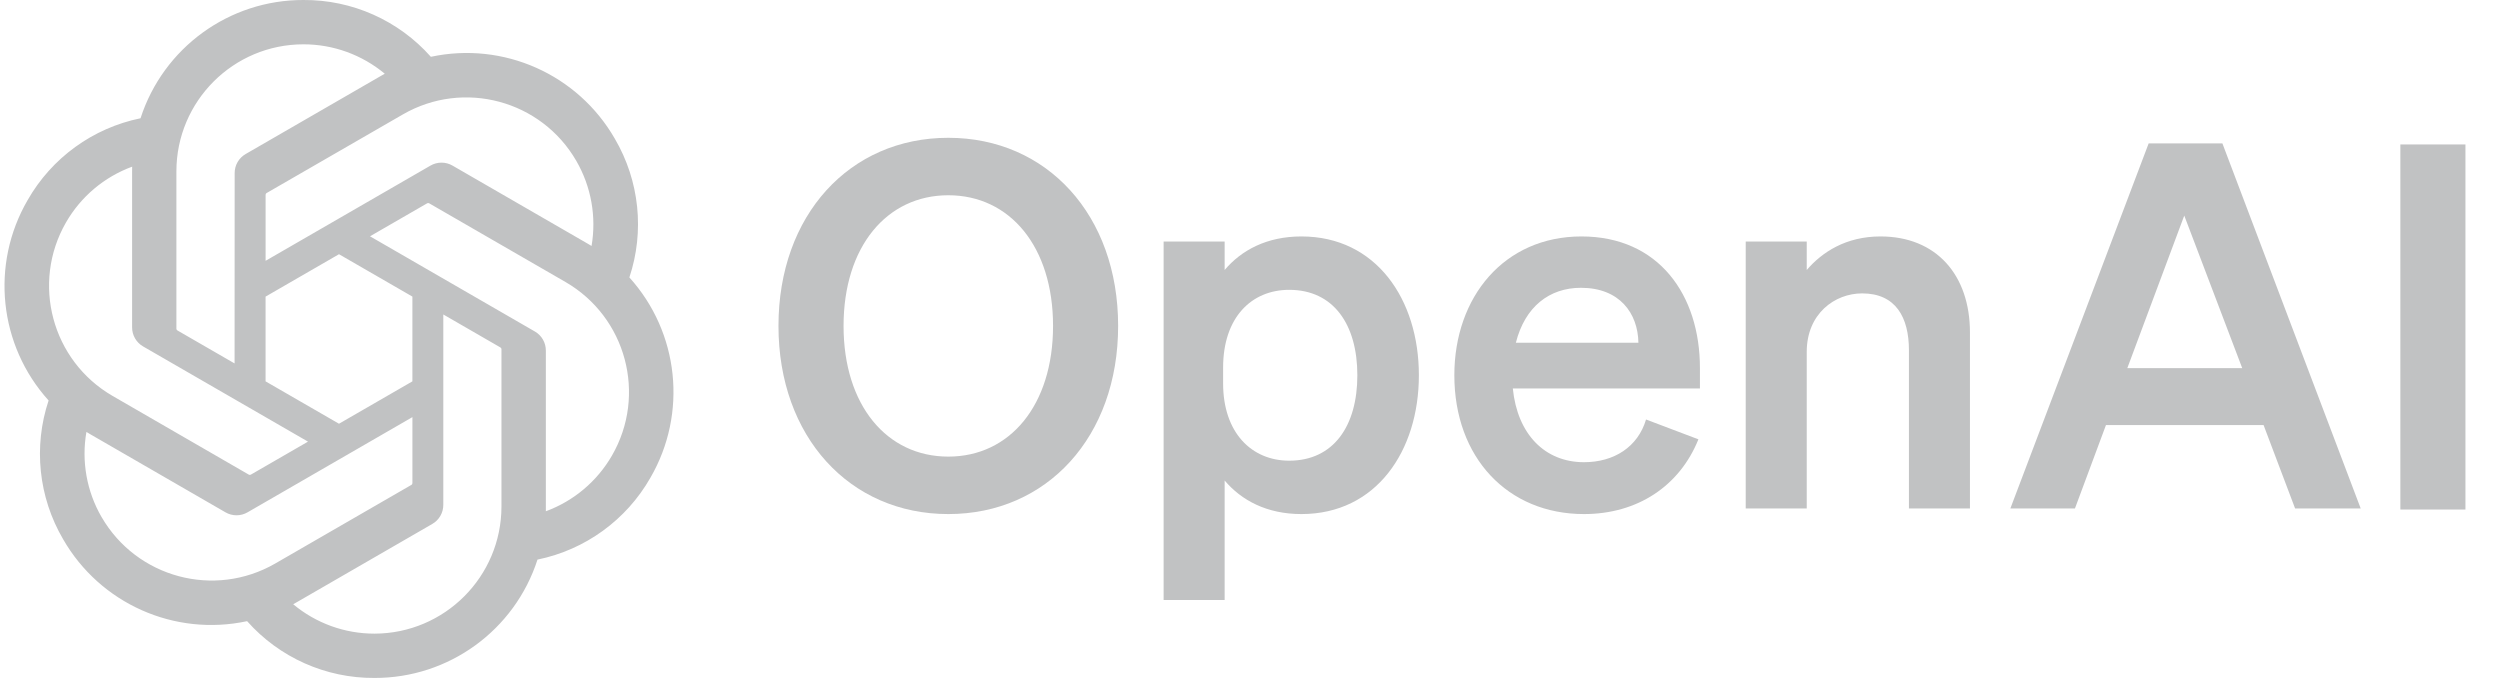
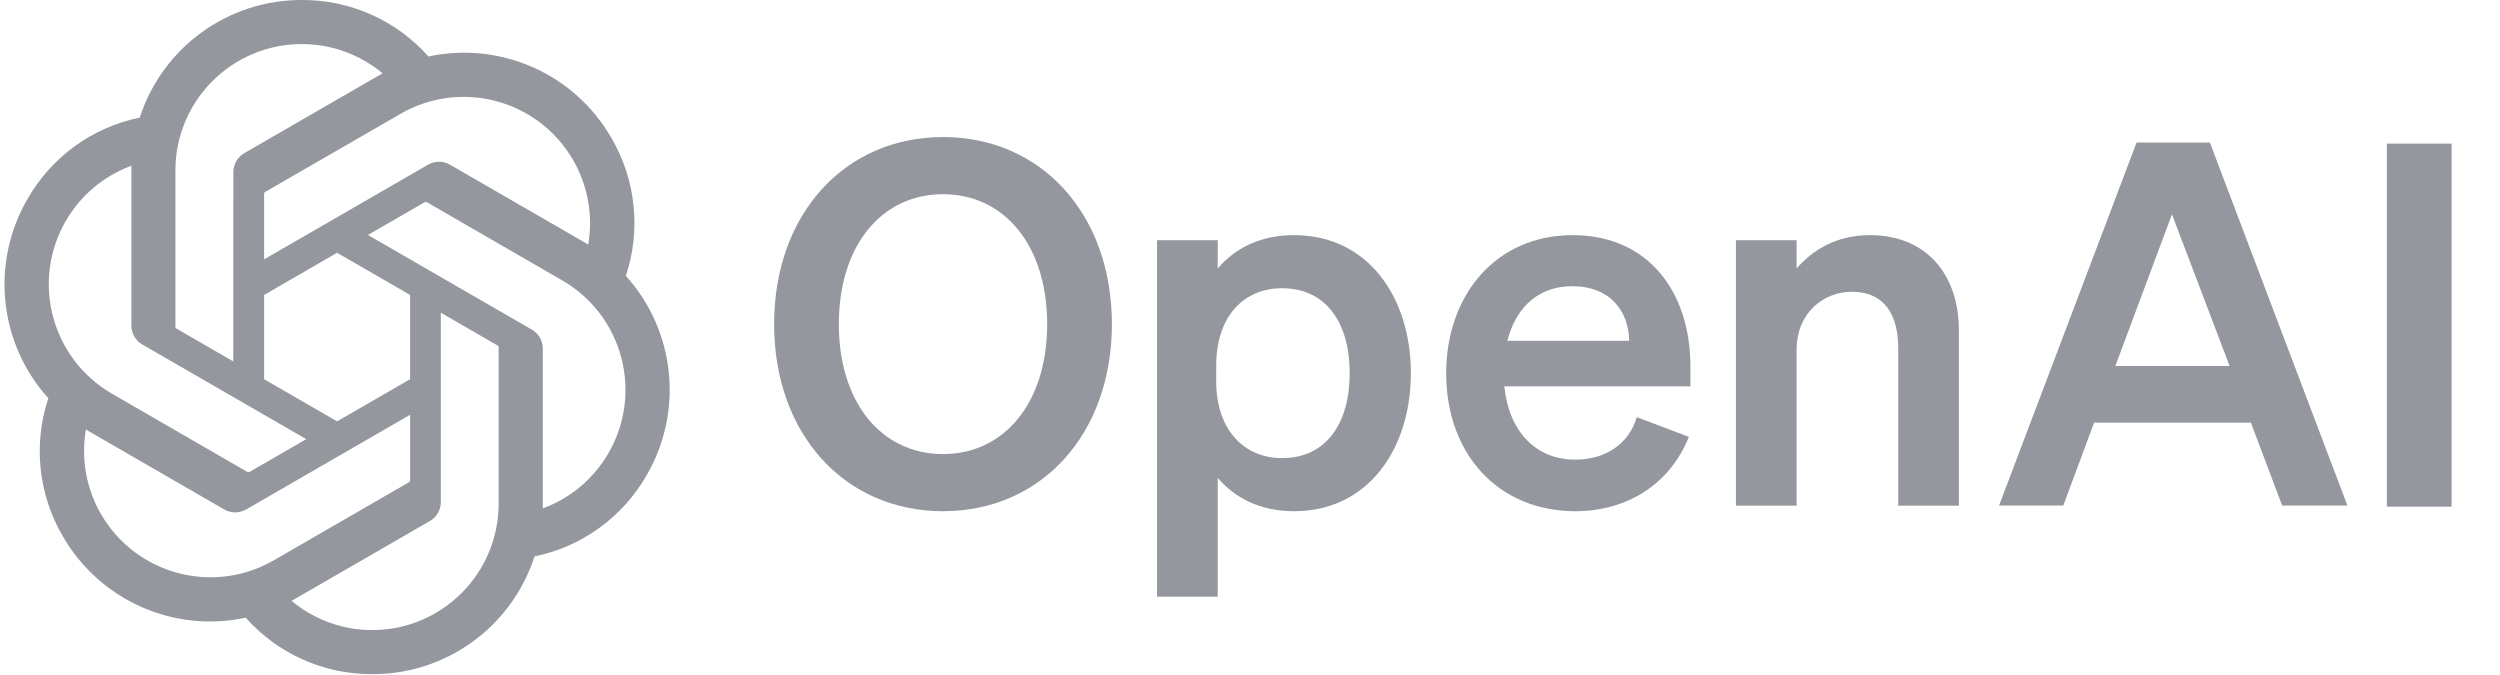
- <svg xmlns="http://www.w3.org/2000/svg" viewBox="0 0 1180 320" fill="#c1c2c3">
-   <path d="m367.44 153.84c0 52.32 33.6 88.8 80.16 88.8s80.16-36.48 80.16-88.8-33.6-88.8-80.16-88.8-80.16 36.48-80.16 88.8zm129.6 0c0 37.44-20.4 61.68-49.44 61.68s-49.44-24.24-49.44-61.68 20.4-61.68 49.44-61.68 49.44 24.24 49.44 61.68z" />
-   <path d="m614.27 242.64c35.28 0 55.44-29.76 55.44-65.52s-20.16-65.52-55.44-65.52c-16.32 0-28.32 6.48-36.24 15.84v-13.44h-28.8v169.2h28.8v-56.4c7.92 9.36 19.92 15.84 36.24 15.84zm-36.96-69.12c0-23.76 13.44-36.72 31.2-36.72 20.88 0 32.16 16.32 32.16 40.32s-11.28 40.32-32.16 40.32c-17.76 0-31.2-13.2-31.2-36.48z" />
-   <path d="m747.65 242.64c25.2 0 45.12-13.2 54-35.28l-24.72-9.36c-3.84 12.96-15.12 20.16-29.28 20.16-18.48 0-31.44-13.2-33.6-34.8h88.32v-9.6c0-34.56-19.44-62.16-55.92-62.16s-60 28.56-60 65.52c0 38.88 25.2 65.52 61.2 65.52zm-1.44-106.8c18.24 0 26.88 12 27.12 25.92h-57.84c4.32-17.04 15.84-25.92 30.72-25.92z" />
-   <path d="m823.98 240h28.8v-73.92c0-18 13.2-27.6 26.16-27.6 15.84 0 22.08 11.28 22.08 26.88v74.64h28.8v-83.04c0-27.12-15.84-45.36-42.24-45.36-16.32 0-27.6 7.44-34.8 15.84v-13.44h-28.8z" />
-   <path d="m1014.17 67.68-65.28 172.32h30.48l14.64-39.36h74.4l14.88 39.36h30.96l-65.28-172.32zm16.8 34.08 27.36 72h-54.24z" />
-   <path d="m1163.69 68.18h-30.72v172.32h30.72z" />
-   <path d="m297.06 130.97c7.26-21.79 4.76-45.66-6.85-65.48-17.46-30.4-52.56-46.04-86.84-38.68-15.25-17.18-37.16-26.95-60.13-26.81-35.04-.08-66.13 22.48-76.91 55.82-22.51 4.61-41.94 18.7-53.31 38.67-17.59 30.32-13.58 68.54 9.92 94.54-7.26 21.79-4.76 45.66 6.85 65.48 17.46 30.4 52.56 46.04 86.84 38.68 15.24 17.18 37.16 26.95 60.13 26.8 35.06.09 66.16-22.49 76.94-55.86 22.51-4.61 41.94-18.7 53.31-38.67 17.57-30.32 13.55-68.51-9.94-94.51zm-120.28 168.11c-14.03.02-27.62-4.89-38.39-13.88.49-.26 1.34-.73 1.89-1.07l63.72-36.8c3.26-1.85 5.26-5.32 5.24-9.07v-89.83l26.93 15.55c.29.14.48.42.52.74v74.39c-.04 33.08-26.83 59.9-59.91 59.97zm-128.84-55.03c-7.03-12.14-9.56-26.37-7.15-40.18.47.28 1.3.79 1.89 1.13l63.72 36.8c3.23 1.89 7.23 1.89 10.47 0l77.79-44.92v31.1c.02.32-.13.63-.38.83l-64.41 37.19c-28.69 16.52-65.33 6.7-81.92-21.95zm-16.77-139.09c7-12.16 18.05-21.46 31.21-26.29 0 .55-.03 1.52-.03 2.2v73.61c-.02 3.74 1.98 7.21 5.23 9.06l77.79 44.91-26.93 15.55c-.27.18-.61.21-.91.08l-64.42-37.22c-28.63-16.58-38.45-53.21-21.95-81.89zm221.26 51.49-77.79-44.92 26.93-15.54c.27-.18.61-.21.91-.08l64.42 37.19c28.68 16.57 38.51 53.26 21.94 81.94-7.01 12.14-18.05 21.44-31.2 26.28v-75.81c.03-3.74-1.96-7.2-5.2-9.06zm26.8-40.34c-.47-.29-1.3-.79-1.89-1.13l-63.72-36.8c-3.23-1.89-7.23-1.89-10.47 0l-77.79 44.92v-31.1c-.02-.32.13-.63.38-.83l64.41-37.16c28.69-16.55 65.37-6.7 81.91 22 6.99 12.12 9.52 26.31 7.15 40.1zm-168.51 55.43-26.94-15.55c-.29-.14-.48-.42-.52-.74v-74.39c.02-33.12 26.89-59.96 60.01-59.94 14.01 0 27.57 4.92 38.34 13.88-.49.26-1.33.73-1.89 1.07l-63.72 36.8c-3.26 1.85-5.26 5.31-5.24 9.06l-.04 89.79zm14.63-31.54 34.65-20.01 34.65 20v40.01l-34.65 20-34.65-20z" />
+ <svg xmlns="http://www.w3.org/2000/svg" width="89" height="24" viewBox="0 0 89 24" fill="none">
+   <path d="M27.559 11.539C27.559 15.463 30.079 18.199 33.571 18.199C37.063 18.199 39.583 15.463 39.583 11.539C39.583 7.615 37.063 4.879 33.571 4.879C30.079 4.879 27.559 7.615 27.559 11.539ZM37.279 11.539C37.279 14.347 35.749 16.165 33.571 16.165C31.393 16.165 29.863 14.347 29.863 11.539C29.863 8.731 31.393 6.913 33.571 6.913C35.749 6.913 37.279 8.731 37.279 11.539Z" fill="#94979E" />
+   <path d="M46.069 18.199C48.715 18.199 50.227 15.967 50.227 13.285C50.227 10.603 48.715 8.371 46.069 8.371C44.845 8.371 43.945 8.857 43.351 9.559V8.551H41.191V21.241H43.351V17.011C43.945 17.713 44.845 18.199 46.069 18.199ZM43.297 13.015C43.297 11.233 44.305 10.261 45.637 10.261C47.203 10.261 48.049 11.485 48.049 13.285C48.049 15.085 47.203 16.309 45.637 16.309C44.305 16.309 43.297 15.319 43.297 13.573V13.015Z" fill="#94979E" />
+   <path d="M56.074 18.199C57.964 18.199 59.458 17.209 60.124 15.553L58.27 14.851C57.982 15.823 57.136 16.363 56.074 16.363C54.688 16.363 53.716 15.373 53.554 13.753H60.178V13.033C60.178 10.441 58.72 8.371 55.984 8.371C53.248 8.371 51.484 10.513 51.484 13.285C51.484 16.201 53.374 18.199 56.074 18.199ZM55.966 10.189C57.334 10.189 57.982 11.089 58 12.133H53.662C53.986 10.855 54.85 10.189 55.966 10.189Z" fill="#94979E" />
+   <path d="M61.799 18.001H63.959V12.457C63.959 11.107 64.949 10.387 65.921 10.387C67.109 10.387 67.577 11.233 67.577 12.403V18.001H69.737V11.773C69.737 9.739 68.549 8.371 66.569 8.371C65.345 8.371 64.499 8.929 63.959 9.559V8.551H61.799V18.001Z" fill="#94979E" />
+   <path d="M76.062 5.074L71.166 17.998H73.452L74.55 15.046H80.13L81.246 17.998H83.568L78.672 5.074H76.062ZM77.322 7.63L79.374 13.03H75.306L77.322 7.63Z" fill="#94979E" />
+   <path d="M87.277 5.113H84.973V18.037H87.277V5.113Z" fill="#94979E" />
+   <path d="M22.28 9.823C22.824 8.189 22.637 6.398 21.766 4.912C20.457 2.632 17.824 1.459 15.253 2.011C14.109 0.722 12.466 -0.01 10.743 0C8.115 -0.006 5.784 1.686 4.975 4.187C3.287 4.532 1.83 5.589 0.977 7.087C-0.342 9.361 -0.042 12.227 1.721 14.177C1.176 15.812 1.364 17.602 2.235 19.088C3.544 21.368 6.177 22.541 8.748 21.989C9.891 23.278 11.535 24.011 13.257 23.999C15.887 24.006 18.219 22.313 19.028 19.81C20.716 19.464 22.173 18.407 23.026 16.91C24.344 14.636 24.042 11.771 22.281 9.821L22.28 9.823ZM13.259 22.431C12.207 22.433 11.187 22.064 10.38 21.39C10.416 21.371 10.48 21.335 10.521 21.31L15.3 18.55C15.545 18.411 15.695 18.151 15.693 17.87V11.132L17.713 12.299C17.735 12.309 17.749 12.33 17.752 12.354V17.933C17.749 20.414 15.74 22.426 13.259 22.431ZM3.596 18.304C3.069 17.393 2.879 16.326 3.06 15.29C3.095 15.311 3.157 15.35 3.201 15.375L7.98 18.135C8.223 18.277 8.523 18.277 8.766 18.135L14.6 14.766V17.099C14.601 17.123 14.59 17.146 14.571 17.161L9.741 19.95C7.589 21.189 4.841 20.453 3.597 18.304H3.596ZM2.338 7.872C2.863 6.96 3.692 6.263 4.679 5.9C4.679 5.942 4.677 6.014 4.677 6.065V11.586C4.675 11.867 4.825 12.127 5.069 12.266L10.903 15.634L8.883 16.8C8.863 16.814 8.838 16.816 8.815 16.806L3.984 14.015C1.836 12.771 1.1 10.024 2.337 7.873L2.338 7.872ZM18.933 11.734L13.098 8.365L15.118 7.199C15.138 7.186 15.164 7.184 15.186 7.193L20.018 9.983C22.169 11.225 22.906 13.977 21.663 16.128C21.138 17.039 20.31 17.736 19.323 18.099V12.413C19.326 12.133 19.176 11.873 18.933 11.734H18.933ZM20.943 8.708C20.907 8.687 20.845 8.649 20.801 8.624L16.022 5.864C15.78 5.722 15.48 5.722 15.237 5.864L9.402 9.233V6.9C9.401 6.876 9.412 6.853 9.431 6.838L14.262 4.051C16.413 2.81 19.164 3.548 20.405 5.701C20.929 6.61 21.119 7.674 20.941 8.708H20.943ZM8.304 12.866L6.284 11.699C6.262 11.689 6.248 11.668 6.245 11.644V6.065C6.246 3.581 8.262 1.568 10.746 1.569C11.796 1.569 12.813 1.938 13.621 2.61C13.584 2.63 13.521 2.665 13.479 2.69L8.7 5.45C8.456 5.589 8.306 5.849 8.307 6.13L8.304 12.864V12.866ZM9.402 10.5L12 8.999L14.599 10.499V13.5L12 15L9.402 13.5V10.5Z" fill="#94979E" />
</svg>
